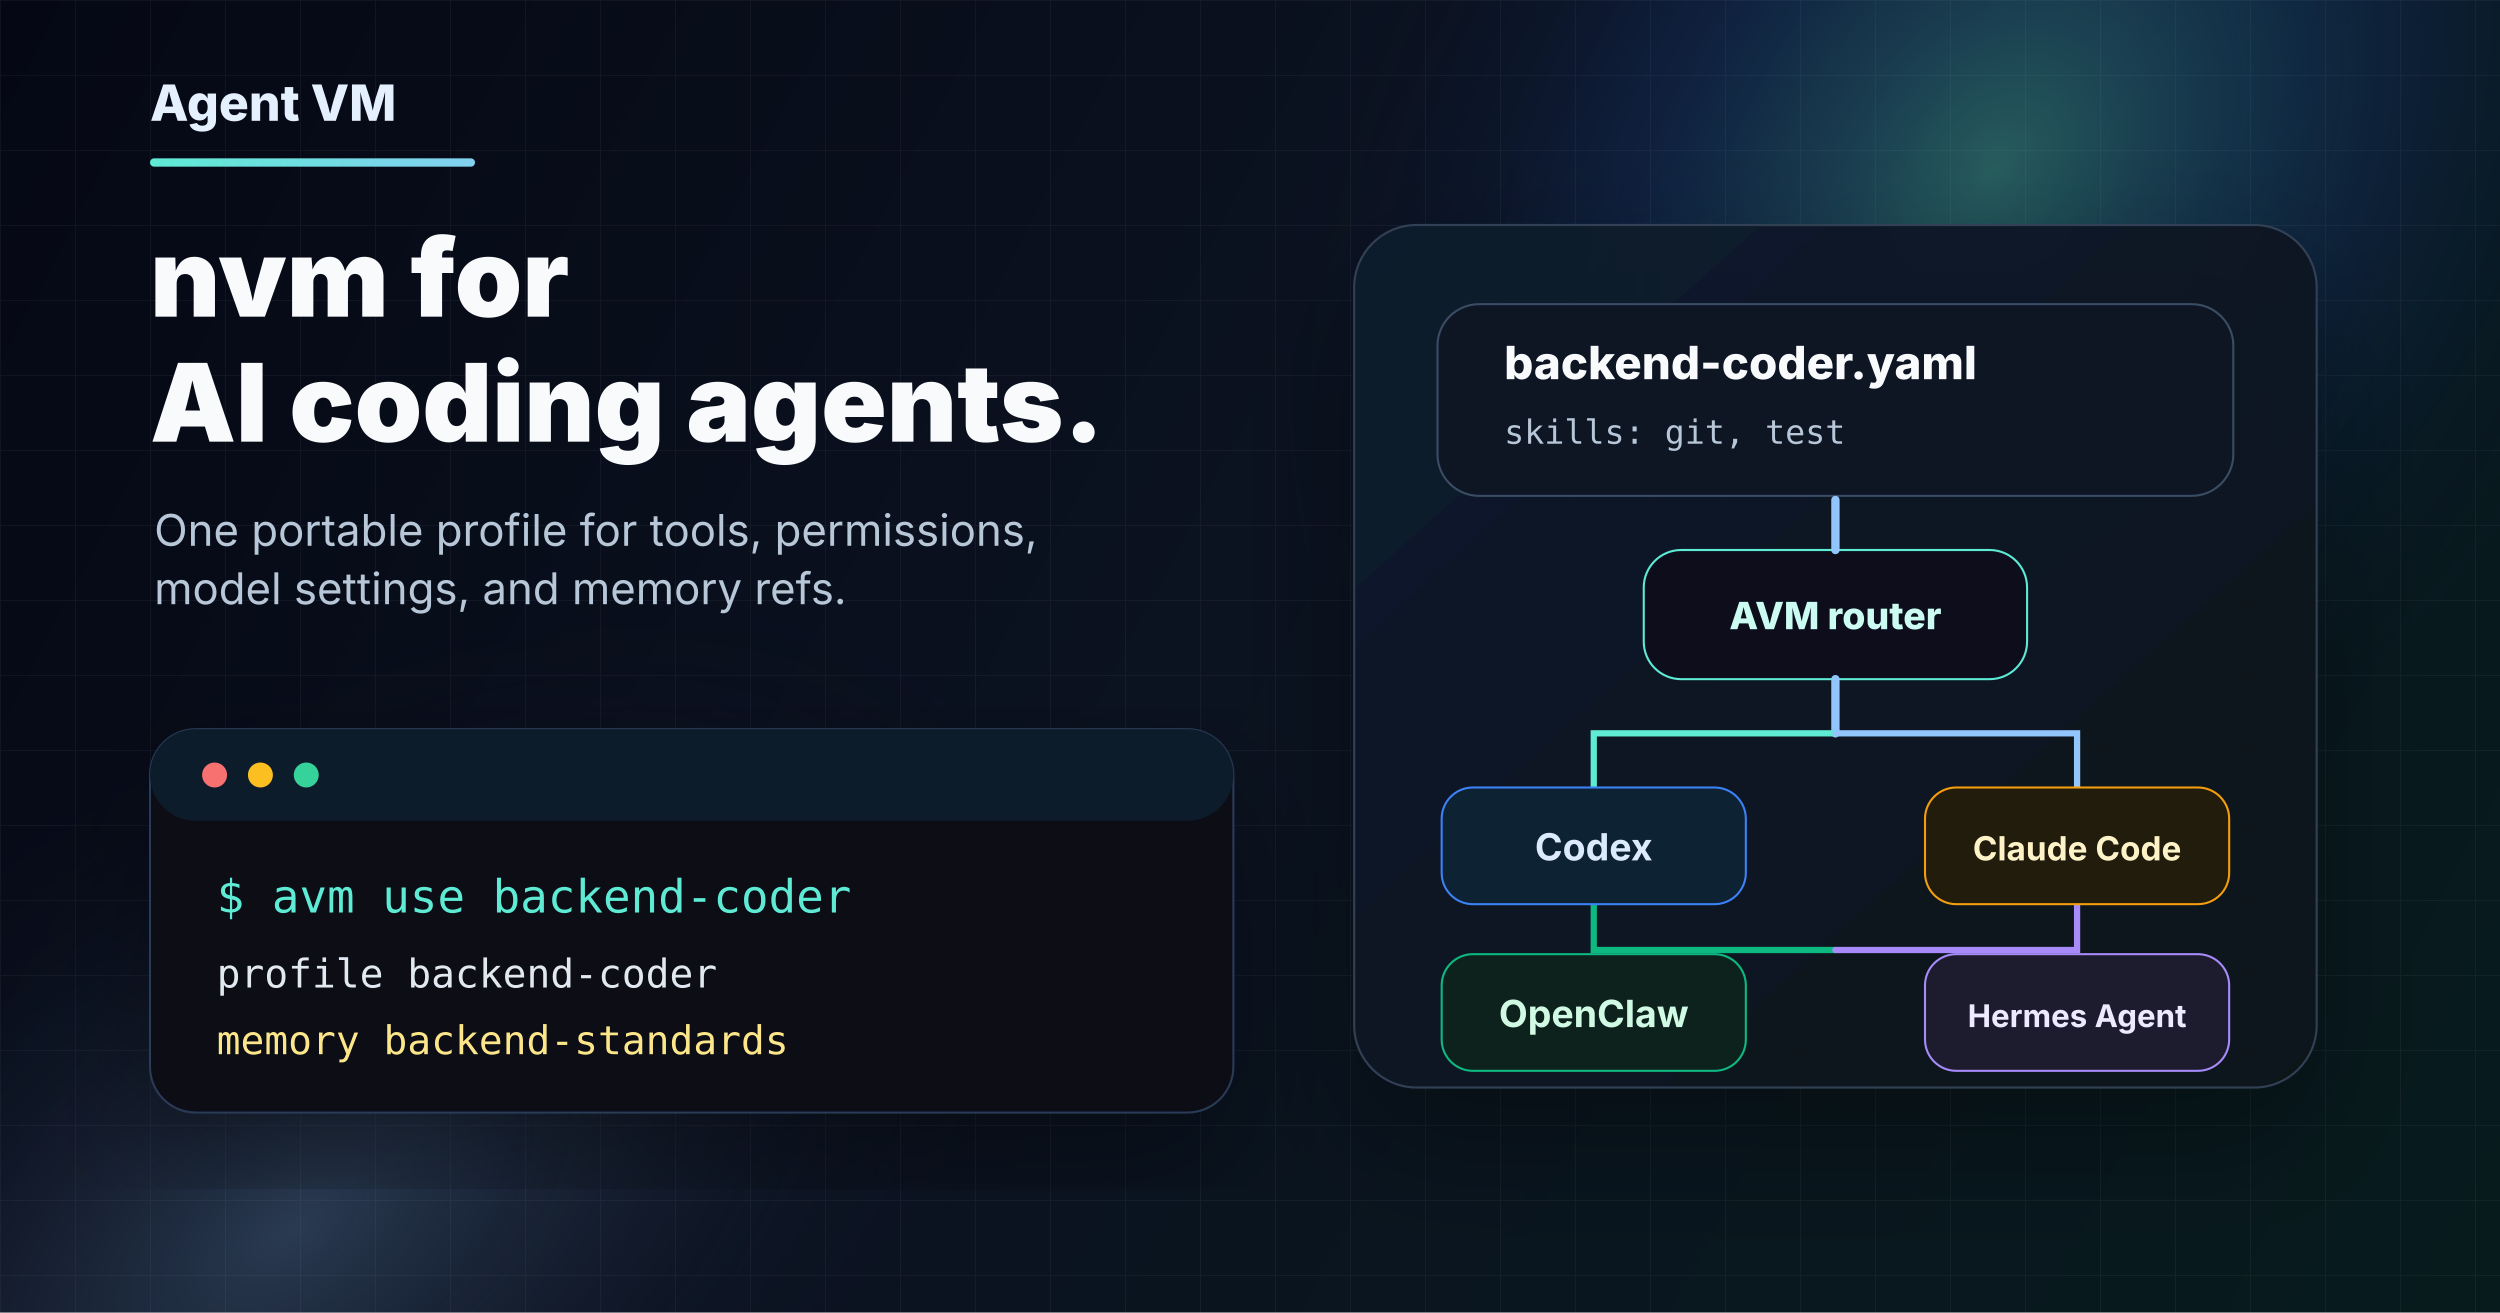
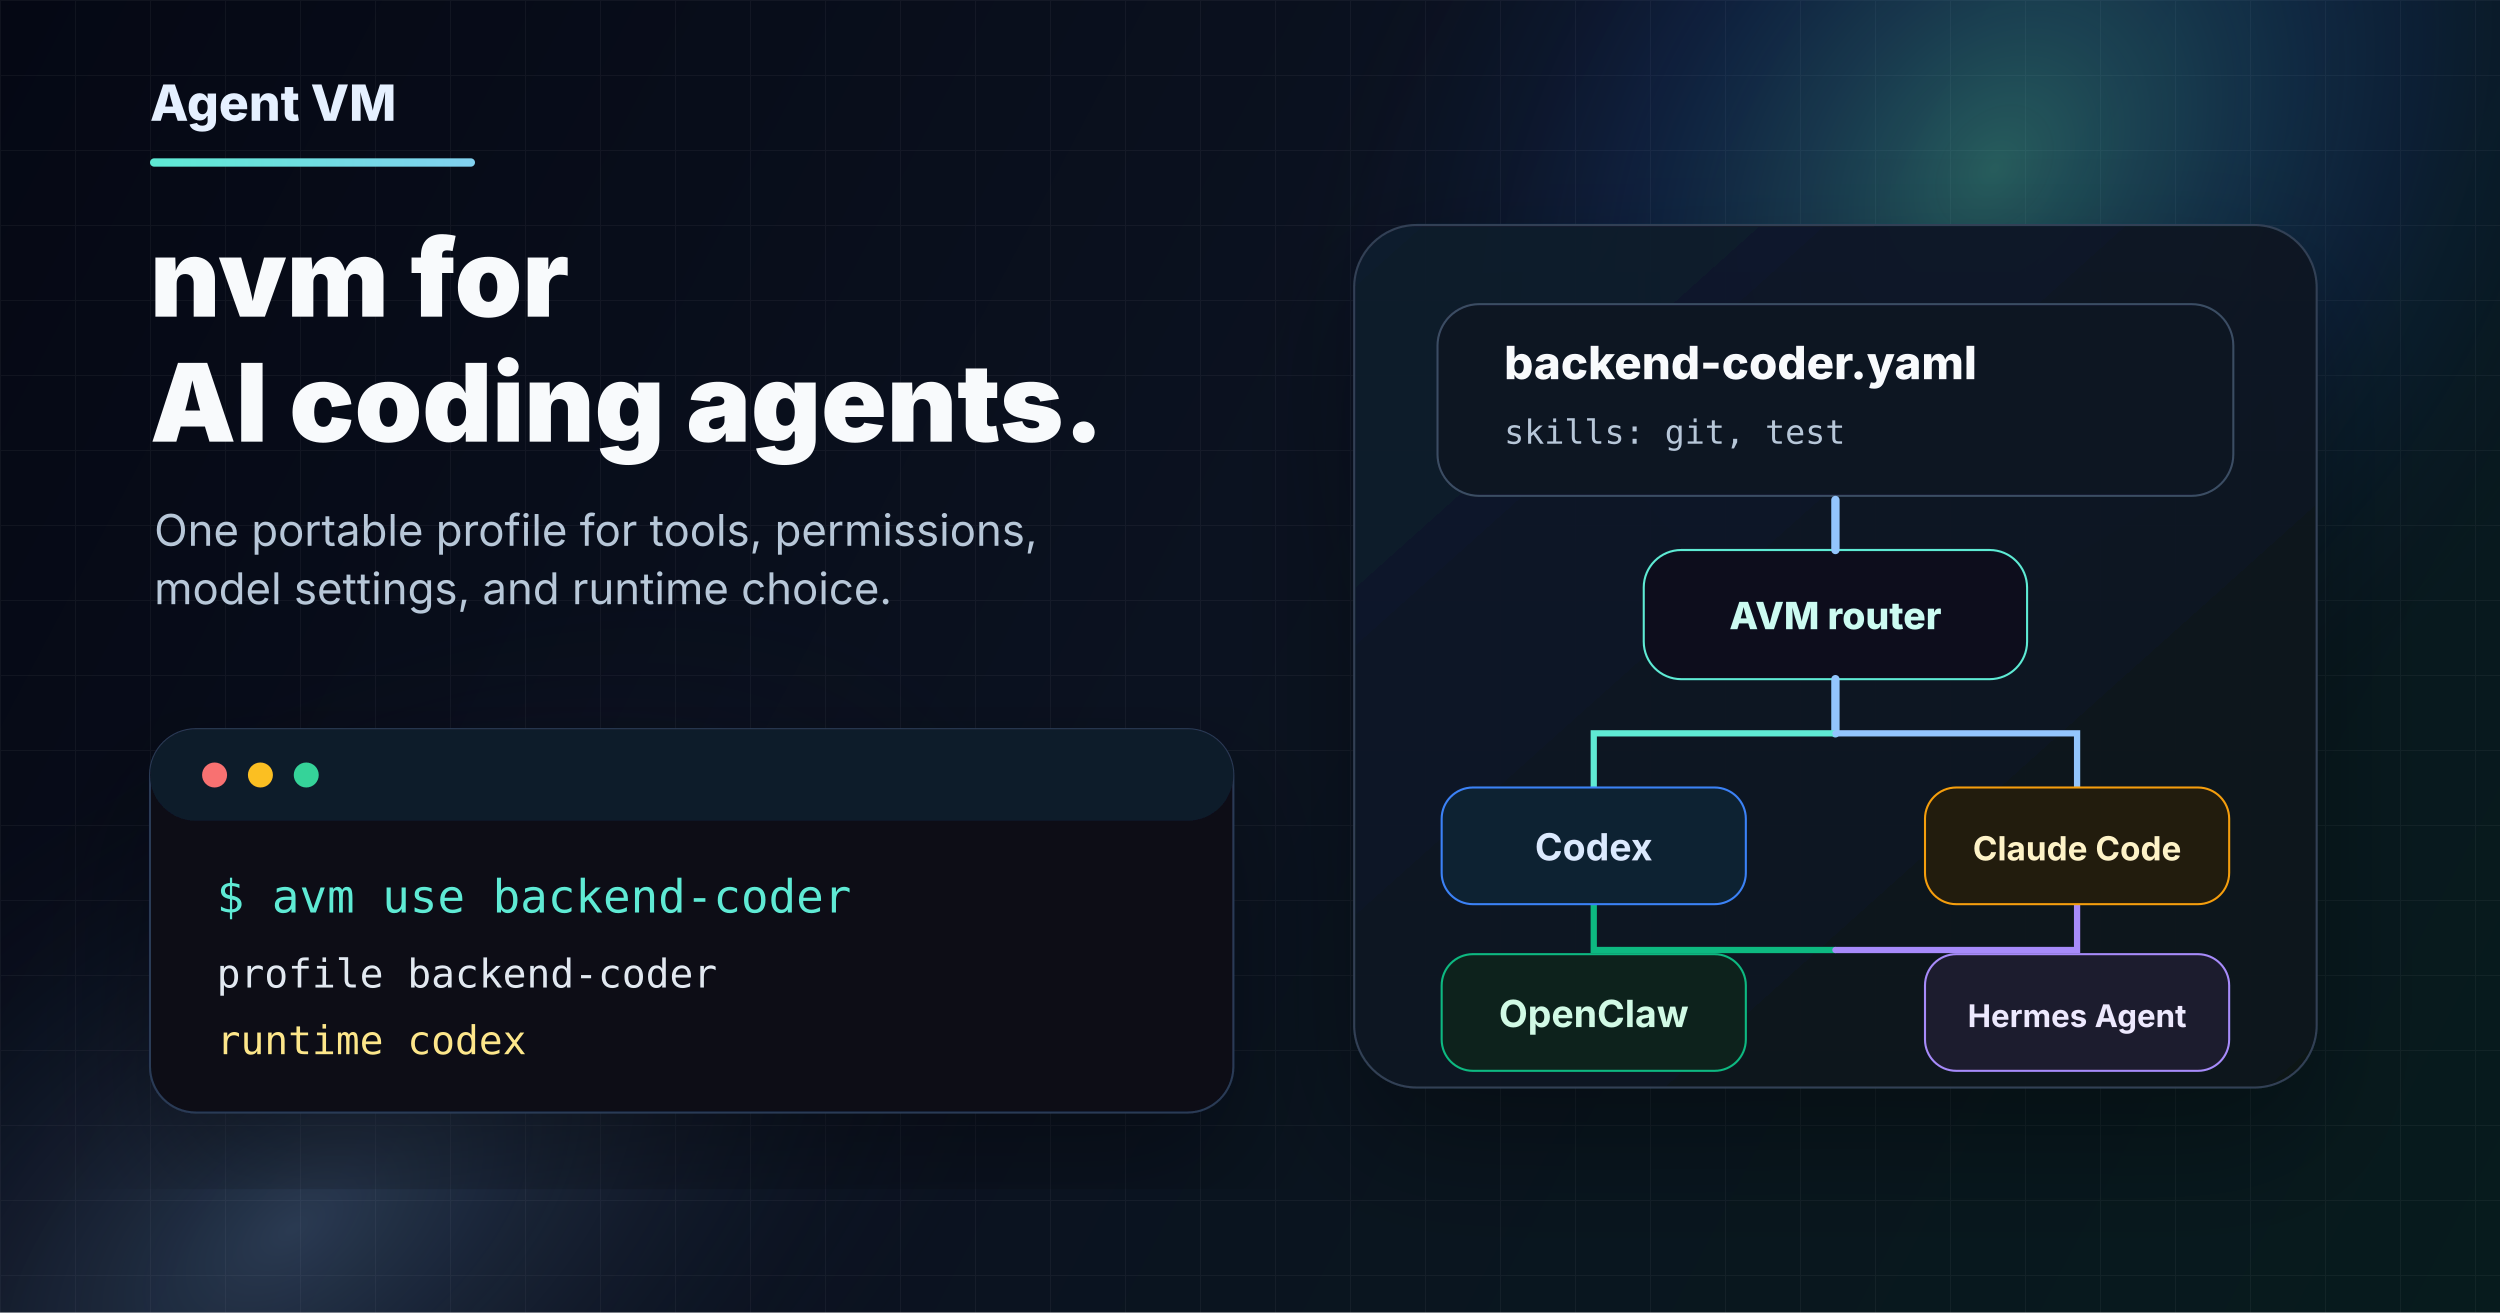
<svg xmlns="http://www.w3.org/2000/svg" width="1200" height="630" viewBox="0 0 1200 630" fill="none" role="img" aria-labelledby="title desc">
  <defs>
    <linearGradient id="bg" x1="0" y1="0" x2="1200" y2="630" gradientUnits="userSpaceOnUse">
      <stop stop-color="#050814" />
      <stop offset="0.48" stop-color="#0B1220" />
      <stop offset="1" stop-color="#071B1D" />
    </linearGradient>
    <radialGradient id="orbA" cx="0" cy="0" r="1" gradientUnits="userSpaceOnUse" gradientTransform="translate(958 82) rotate(128) scale(420 310)">
      <stop stop-color="#5EEAD4" stop-opacity="0.34" />
      <stop offset="0.55" stop-color="#2563EB" stop-opacity="0.12" />
      <stop offset="1" stop-color="#050814" stop-opacity="0" />
    </radialGradient>
    <radialGradient id="orbB" cx="0" cy="0" r="1" gradientUnits="userSpaceOnUse" gradientTransform="translate(140 590) rotate(-35) scale(430 240)">
      <stop stop-color="#93C5FD" stop-opacity="0.24" />
      <stop offset="1" stop-color="#050814" stop-opacity="0" />
    </radialGradient>
    <linearGradient id="accent" x1="0" y1="0" x2="420" y2="0" gradientUnits="userSpaceOnUse">
      <stop stop-color="#5EEAD4" />
      <stop offset="0.55" stop-color="#93C5FD" />
      <stop offset="1" stop-color="#FDE68A" />
    </linearGradient>
    <linearGradient id="card" x1="0" y1="0" x2="1" y2="1">
      <stop stop-color="#111B2D" stop-opacity="0.96" />
      <stop offset="1" stop-color="#0A1419" stop-opacity="0.96" />
    </linearGradient>
    <filter id="shadow" x="-20%" y="-20%" width="140%" height="140%">
      <feDropShadow dx="0" dy="26" stdDeviation="30" flood-color="#000000" flood-opacity="0.34" />
    </filter>
    <pattern id="grid" width="36" height="36" patternUnits="userSpaceOnUse">
      <path d="M36 0H0V36" stroke="#FFFFFF" stroke-opacity="0.045" stroke-width="1" />
    </pattern>
  </defs>
  <rect width="1200" height="630" fill="url(#bg)" />
  <rect width="1200" height="630" fill="url(#grid)" />
  <rect width="1200" height="630" fill="url(#orbA)" />
  <rect width="1200" height="630" fill="url(#orbB)" />
  <g transform="translate(72 58)">
    <text x="0" y="0" fill="#E5F0FF" font-family="Inter, ui-sans-serif, system-ui, -apple-system, BlinkMacSystemFont, Segoe UI, sans-serif" font-size="24" font-weight="800">Agent VM</text>
    <rect x="0" y="18" width="156" height="4" rx="2" fill="url(#accent)" />
    <text x="0" y="94" fill="#F8FAFC" font-family="Inter, ui-sans-serif, system-ui, -apple-system, BlinkMacSystemFont, Segoe UI, sans-serif" font-size="52" font-weight="850">nvm for</text>
    <text x="0" y="154" fill="#F8FAFC" font-family="Inter, ui-sans-serif, system-ui, -apple-system, BlinkMacSystemFont, Segoe UI, sans-serif" font-size="52" font-weight="850">AI coding agents.</text>
    <text x="2" y="204" fill="#B7C7D8" font-family="Inter, ui-sans-serif, system-ui, -apple-system, BlinkMacSystemFont, Segoe UI, sans-serif" font-size="21">One portable profile for tools, permissions,</text>
-     <text x="2" y="232" fill="#B7C7D8" font-family="Inter, ui-sans-serif, system-ui, -apple-system, BlinkMacSystemFont, Segoe UI, sans-serif" font-size="21">model settings, and memory refs.</text>
+     <text x="2" y="232" fill="#B7C7D8" font-family="Inter, ui-sans-serif, system-ui, -apple-system, BlinkMacSystemFont, Segoe UI, sans-serif" font-size="21">model settings, and runtime choice.</text>
    <g filter="url(#shadow)" transform="translate(0 292)">
      <rect width="520" height="184" rx="22" fill="#070B16" stroke="#2A3A55" />
      <rect width="520" height="44" rx="22" fill="#101A2A" />
      <circle cx="31" cy="22" r="6" fill="#F87171" />
      <circle cx="53" cy="22" r="6" fill="#FBBF24" />
      <circle cx="75" cy="22" r="6" fill="#34D399" />
      <text x="32" y="88" fill="#5EEAD4" font-family="ui-monospace, SFMono-Regular, Menlo, Consolas, monospace" font-size="22">$ avm use backend-coder</text>
      <text x="32" y="124" fill="#E2E8F0" font-family="ui-monospace, SFMono-Regular, Menlo, Consolas, monospace" font-size="19">profile  backend-coder</text>
-       <text x="32" y="156" fill="#FDE68A" font-family="ui-monospace, SFMono-Regular, Menlo, Consolas, monospace" font-size="19">memory   backend-standards</text>
+       <text x="32" y="156" fill="#FDE68A" font-family="ui-monospace, SFMono-Regular, Menlo, Consolas, monospace" font-size="19">runtime  codex</text>
    </g>
  </g>
  <g filter="url(#shadow)" transform="translate(650 108)">
    <rect width="462" height="414" rx="30" fill="url(#card)" stroke="#334155" />
    <rect x="40" y="38" width="382" height="92" rx="20" fill="#0B1323" stroke="#3B4D63" />
    <text x="72" y="74" fill="#F8FAFC" font-family="Inter, ui-sans-serif, system-ui, -apple-system, BlinkMacSystemFont, Segoe UI, sans-serif" font-size="22" font-weight="800">backend-coder.yaml</text>
    <text x="72" y="105" fill="#B7C7D8" font-family="ui-monospace, SFMono-Regular, Menlo, Consolas, monospace" font-size="16">skills: git, test</text>
    <rect x="139" y="156" width="184" height="62" rx="18" fill="#08111F" stroke="#5EEAD4" />
    <text x="231" y="194" text-anchor="middle" fill="#CCFBF1" font-family="Inter, ui-sans-serif, system-ui, -apple-system, BlinkMacSystemFont, Segoe UI, sans-serif" font-size="18" font-weight="800">AVM router</text>
    <path d="M231 132V156" stroke="url(#accent)" stroke-width="4" stroke-linecap="round" />
    <path d="M231 218V244" stroke="url(#accent)" stroke-width="4" stroke-linecap="round" />
    <path d="M231 244H115V270" stroke="#5EEAD4" stroke-width="3" stroke-linecap="round" />
    <path d="M231 244H347V270" stroke="#93C5FD" stroke-width="3" stroke-linecap="round" />
    <path d="M115 326V348H231" stroke="#10B981" stroke-width="3" stroke-linecap="round" />
    <path d="M347 326V348H231" stroke="#A78BFA" stroke-width="3" stroke-linecap="round" />
    <g font-family="Inter, ui-sans-serif, system-ui, -apple-system, BlinkMacSystemFont, Segoe UI, sans-serif" font-weight="750" text-anchor="middle">
      <rect x="42" y="270" width="146" height="56" rx="15" fill="#102033" stroke="#3B82F6" />
      <text x="115" y="305" fill="#DBEAFE" font-size="18">Codex</text>
      <rect x="274" y="270" width="146" height="56" rx="15" fill="#211A10" stroke="#F59E0B" />
      <text x="347" y="305" fill="#FEF3C7" font-size="16">Claude Code</text>
      <rect x="42" y="350" width="146" height="56" rx="15" fill="#0D241D" stroke="#10B981" />
      <text x="115" y="385" fill="#D1FAE5" font-size="18">OpenClaw</text>
      <rect x="274" y="350" width="146" height="56" rx="15" fill="#1F1B2E" stroke="#A78BFA" />
      <text x="347" y="385" fill="#EDE9FE" font-size="15">Hermes Agent</text>
    </g>
  </g>
</svg>
